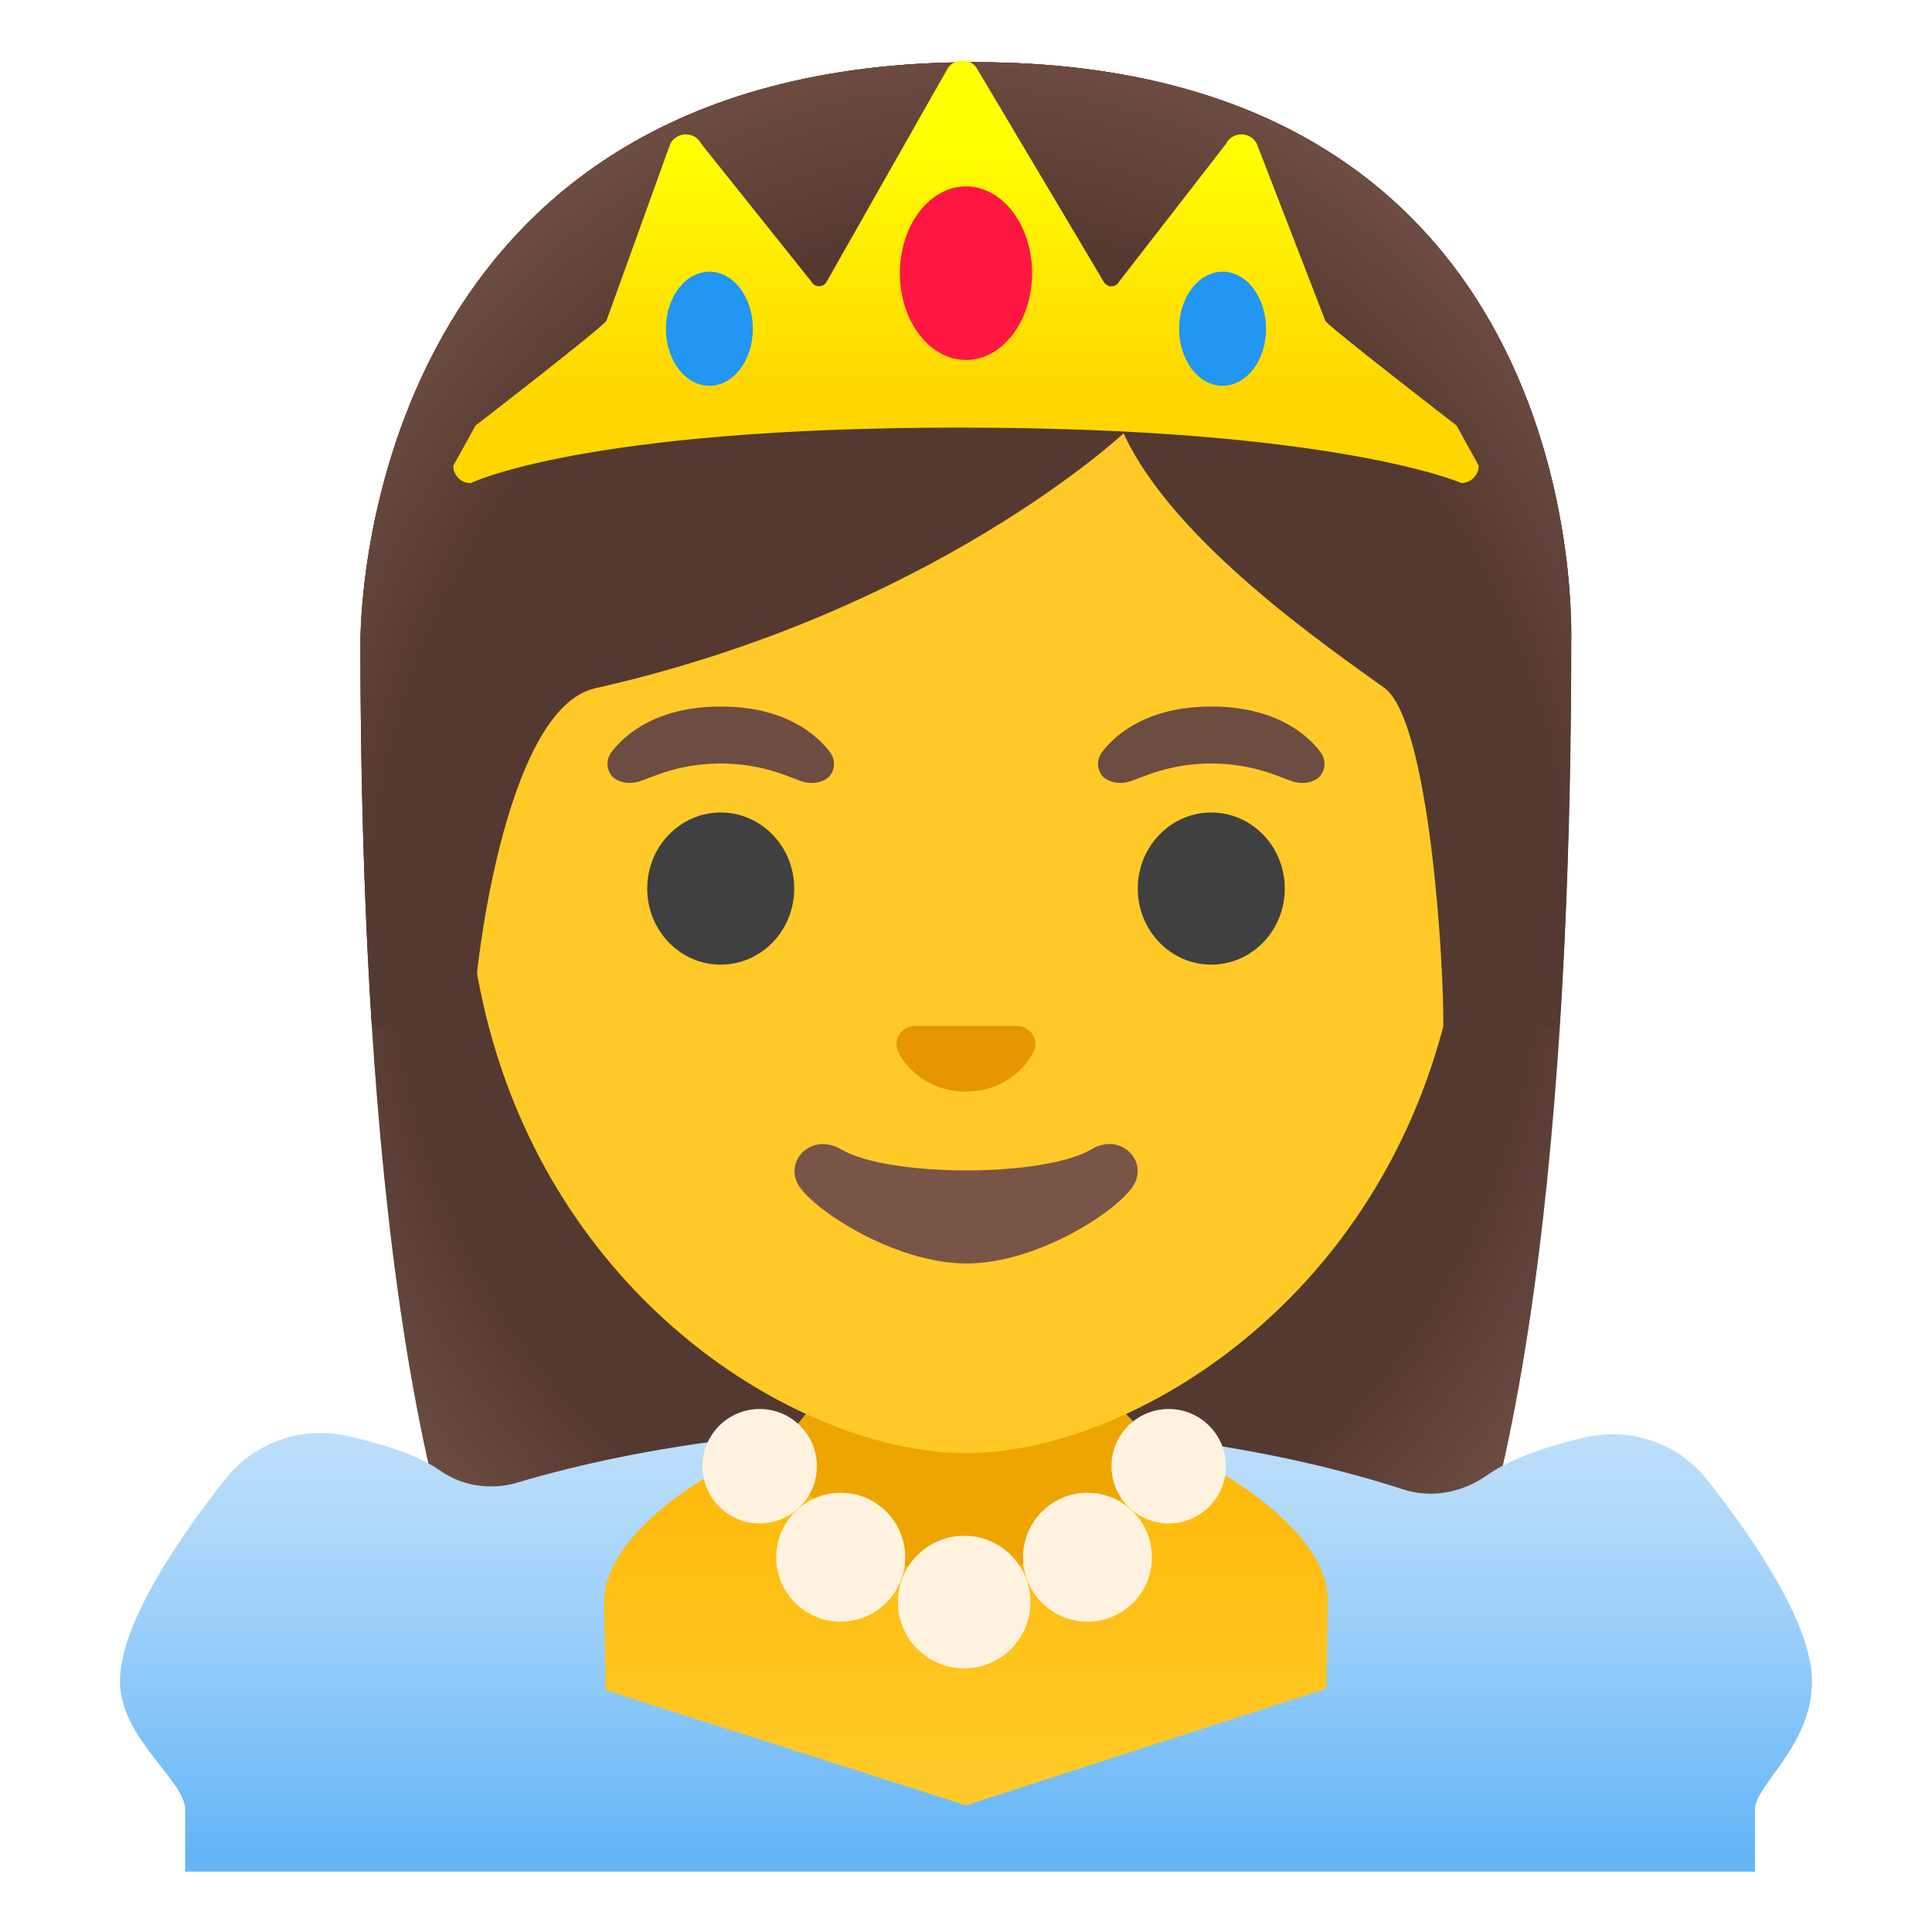
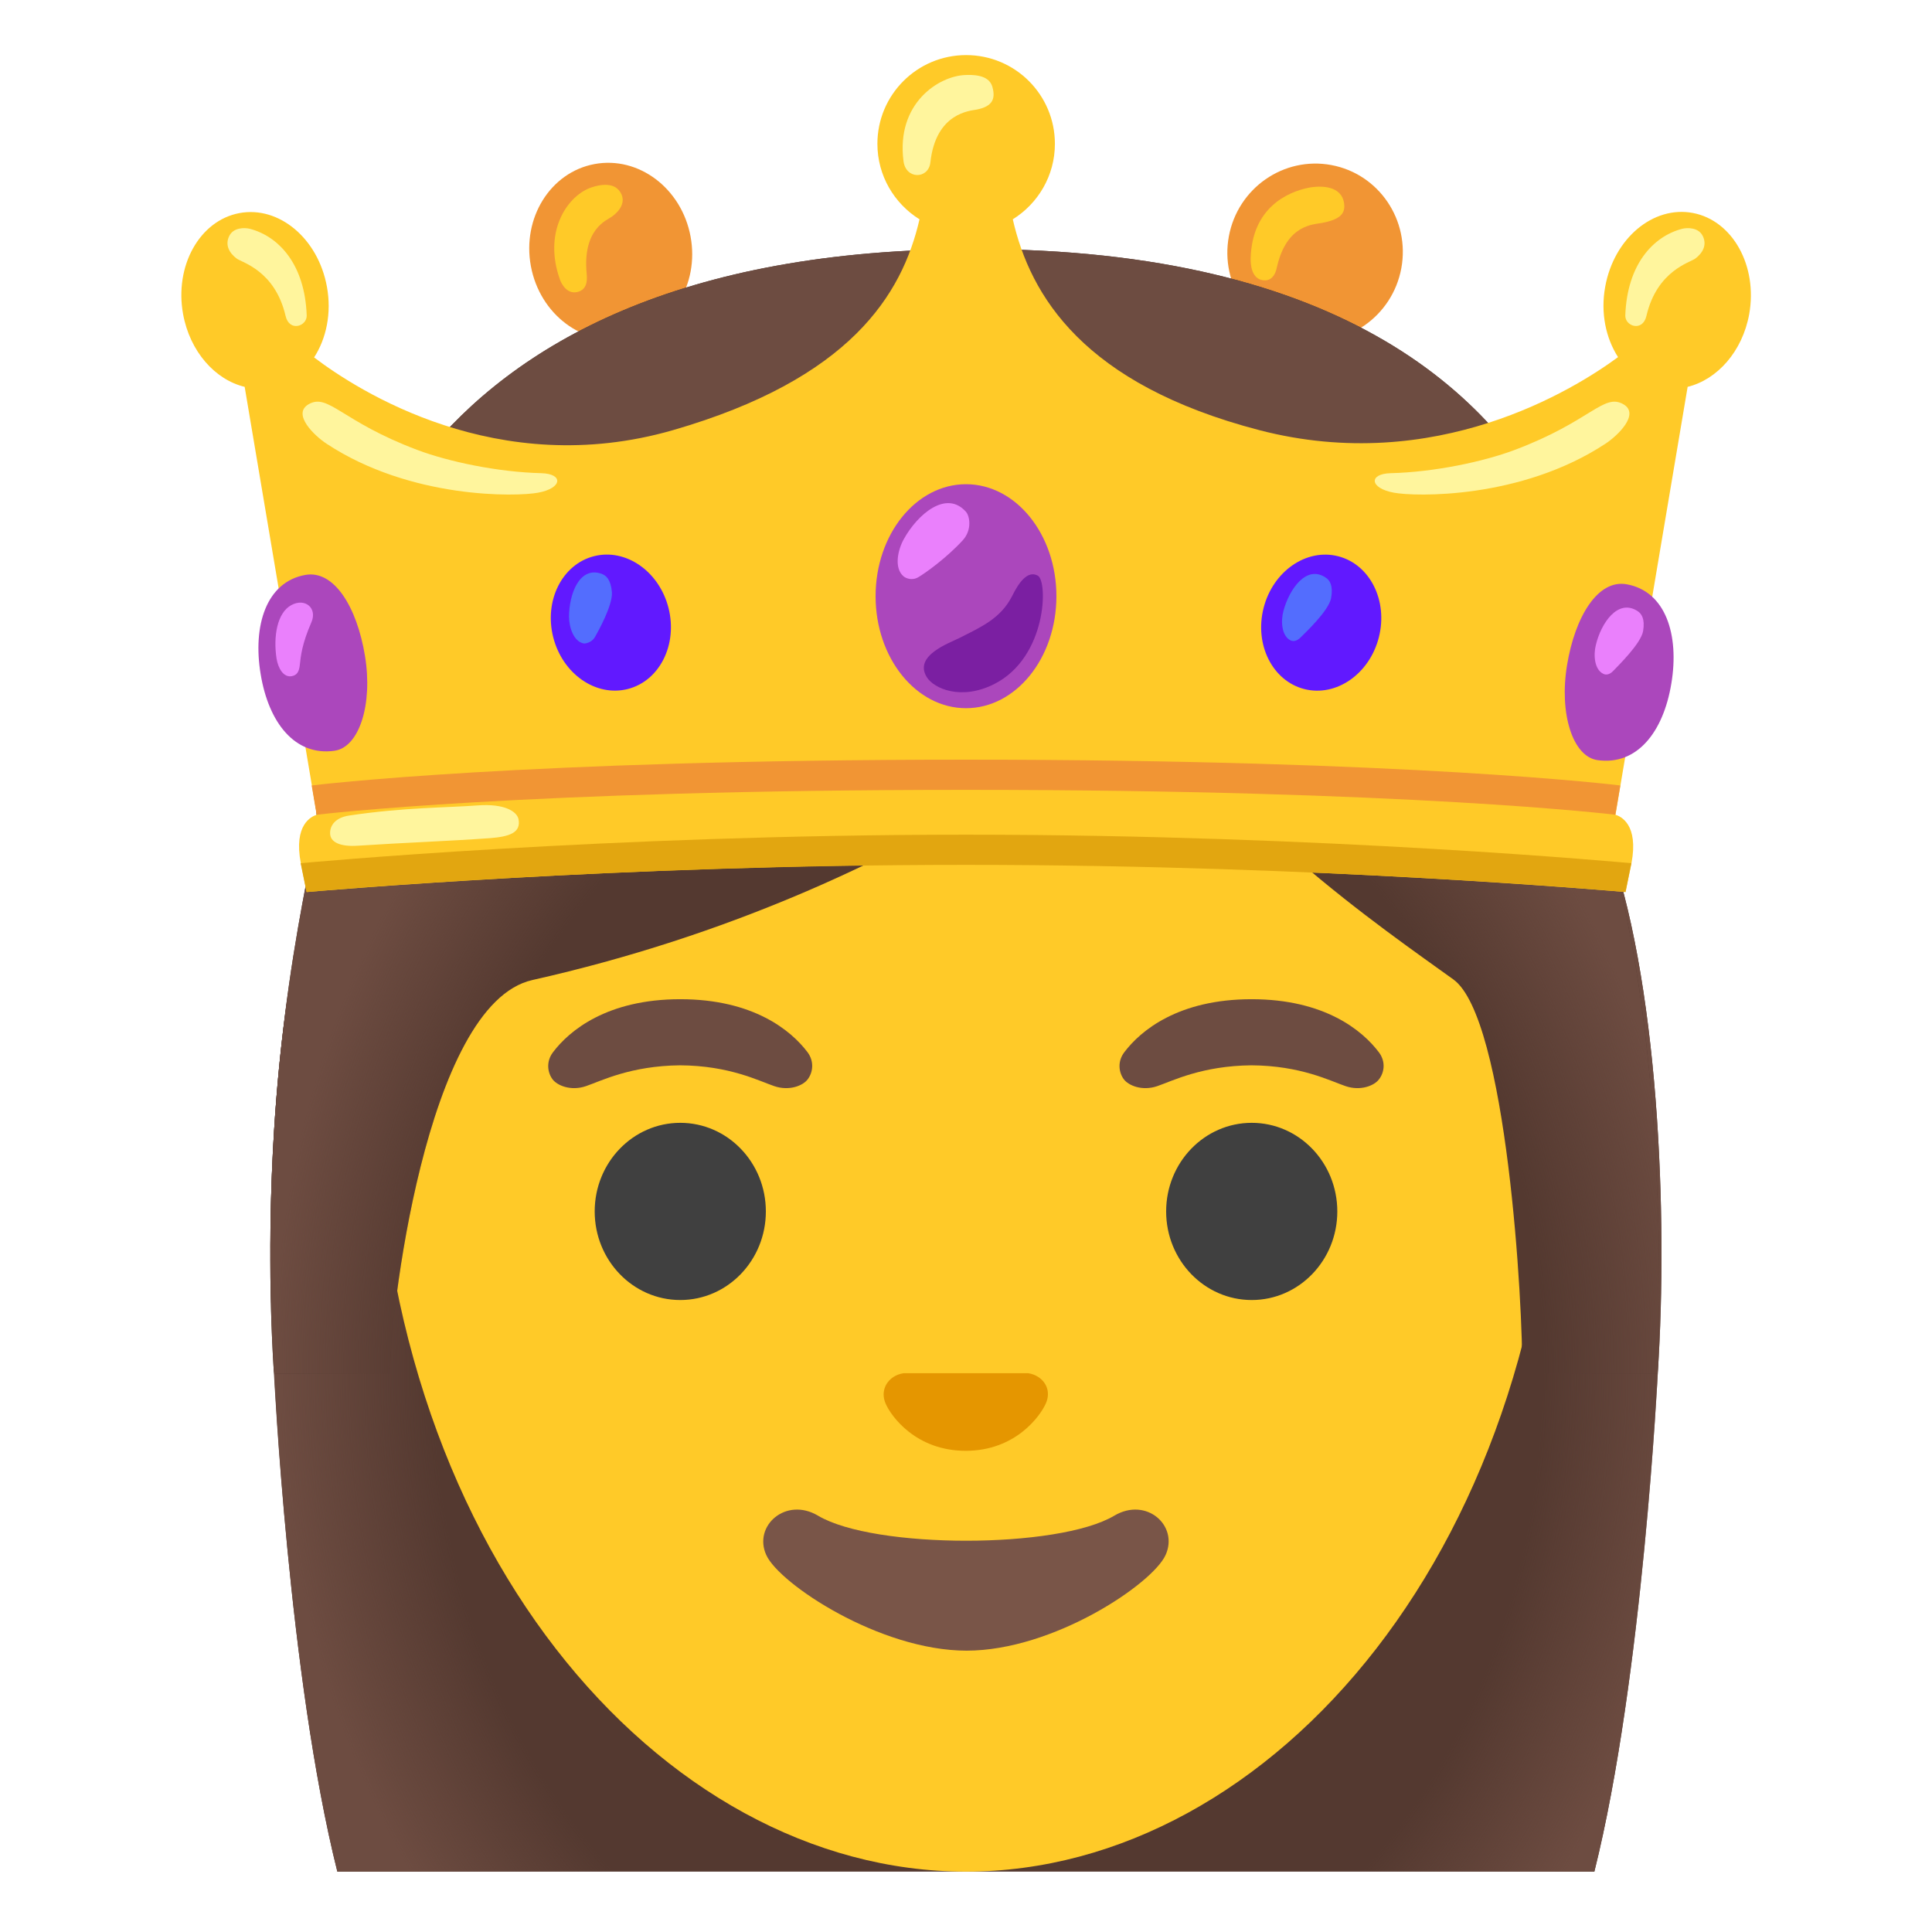
<svg xmlns="http://www.w3.org/2000/svg" version="1.1" id="Layer_1" x="0px" y="0px" viewBox="0 0 128 128" style="enable-background:new 0 0 128 128;" xml:space="preserve">
-   <g id="hairGroup_1_">
-     <path id="hair_10_" style="fill:#543930;" d="M64.56,4.12c-41.01,0-40.68,37.92-40.68,38.52c0,24.56,1.88,59.25,11.71,72.9   c3.9,5.41,11.43,5.71,11.43,5.71l16.97-0.03l16.97,0.03c0,0,7.53-0.3,11.43-5.71c9.83-13.65,11.71-48.34,11.71-72.9   C104.1,42.04,105.57,4.12,64.56,4.12z" />
-     <radialGradient id="hairHighlights_2_" cx="63.993" cy="68.31" r="47.532" gradientTransform="matrix(1 0 0 -1.1901 0 140.9836)" gradientUnits="userSpaceOnUse">
-       <stop offset="0.794" style="stop-color:#6D4C41;stop-opacity:0" />
-       <stop offset="1" style="stop-color:#6D4C41" />
-     </radialGradient>
-     <path id="hairHighlights_1_" style="fill:url(#hairHighlights_2_);" d="M64.56,4.12c-41.01,0-40.68,37.92-40.68,38.52   c0,24.56,1.88,59.25,11.71,72.9c3.9,5.41,11.43,5.71,11.43,5.71l16.97-0.03l16.97,0.03c0,0,7.53-0.3,11.43-5.71   c9.83-13.65,11.71-48.34,11.71-72.9C104.1,42.04,105.57,4.12,64.56,4.12z" />
+   <g id="crown_back">
+     <g>
+       <ellipse transform="matrix(0.9832 -0.1827 0.1827 0.9832 -2.3602 7.6724)" style="fill:#F19534;" cx="40.46" cy="16.65" rx="5.38" ry="5.88" />
+       <ellipse transform="matrix(0.1827 -0.9832 0.9832 0.1827 54.7701 99.3273)" style="fill:#F19534;" cx="87.13" cy="16.72" rx="5.88" ry="5.81" />
+       <g>
+         <path style="fill:#FFCA28;" d="M38.87,18.15c-0.29-2.98,1.34-3.56,1.66-3.79c0.84-0.61,0.89-1.28,0.46-1.77     c-0.52-0.6-1.6-0.26-1.95-0.12c-1.56,0.64-3.04,2.99-1.94,6.06c0.1,0.28,0.5,1.06,1.27,0.78C38.96,19.09,38.89,18.42,38.87,18.15     z" />
+       </g>
+       <g>
+         <path style="fill:#FFCA28;" d="M84.62,17.61c0.66-2.74,2.39-2.73,2.96-2.84c1.24-0.23,1.56-0.64,1.47-1.29     c-0.16-1.19-1.54-1.21-2.41-1.03c-1.31,0.28-3.68,1.29-3.78,4.65c-0.01,0.28,0,1.38,0.84,1.47     C84.45,18.65,84.58,17.79,84.62,17.61z" />
+       </g>
+     </g>
+     <path style="fill:#F19534;" d="M36.41,32.2l2.69,7.3h48.9l3.6-6.93c-4.08-4.14-3.56-11.85-3.56-11.85l-3.46-1.39   c0,0-4.63,10.5-21.67,10.5s-19.82-10.5-19.82-10.5l-3.88,1.39C39.2,20.72,40.84,27.89,36.41,32.2z" />
  </g>
-   <g id="dress">
-     <linearGradient id="SVGID_1_" gradientUnits="userSpaceOnUse" x1="64" y1="32.322" x2="64" y2="5.261" gradientTransform="matrix(1 0 0 -1 0 128)">
-       <stop offset="0" style="stop-color:#BBDEFB" />
-       <stop offset="0.214" style="stop-color:#AED8FA" />
-       <stop offset="0.61" style="stop-color:#8CC8F8" />
-       <stop offset="1" style="stop-color:#64B5F6" />
-     </linearGradient>
-     <path style="fill:url(#SVGID_1_);" d="M113.13,98.07c-1.54-1.96-3.87-3.05-6.3-3.05c-0.62,0-1.24,0.07-1.86,0.22   c-2.28,0.54-4.82,1.34-6.42,2.48c-1.12,0.79-2.43,1.24-3.76,1.24c-0.61,0-1.21-0.09-1.81-0.28c-8.69-2.82-19.1-4.23-29.55-4.23   H63.4h-0.02H63.3c-10.2,0.01-20.42,1.21-29.04,3.78c-0.57,0.17-1.15,0.25-1.73,0.25c-1.19,0-2.38-0.35-3.37-1.05   c-1.55-1.09-4.03-1.83-6.25-2.31c-0.56-0.12-1.13-0.18-1.69-0.18c-2.42,0-4.75,1.1-6.29,3.05c-2.95,3.74-6.98,9.54-6.98,13.4   c0,3.77,4.32,6.57,4.32,8.5V124h1.5h1.49h98h1.5h1.51v-4.11c0-1.64,3.78-4.22,3.78-8.5C120.05,107.56,116.08,101.81,113.13,98.07z" />
+   <g id="face_58_">
+     <g id="hairGroup_100_">
+       <path id="hair_3_" style="fill:#543930;" d="M106.37,55.32c0,0-9.25-33.72-41.8-33.72h-1.15c-32.55,0-41.8,33.72-41.8,33.72    c-3.55,9.47-4.13,25.32-3.48,35.52c0.01,0.06,0.02,0.12,0.03,0.18c0,0,0.95,20.1,4.18,32.98h83.28c3.22-12.88,4.2-33.1,4.21-33.16    C110.5,80.63,109.92,64.79,106.37,55.32z" />
+       <radialGradient id="hairHighlights_1_" cx="65.447" cy="91.113" r="48.477" gradientTransform="matrix(1 0 0 1.2135 0 -19.4527)" gradientUnits="userSpaceOnUse">
+         <stop offset="0.757" style="stop-color:#6D4C41;stop-opacity:0" />
+         <stop offset="0.968" style="stop-color:#6D4C41" />
+       </radialGradient>
+       <path id="hairHighlights" style="fill:url(#hairHighlights_1_);" d="M106.37,55.32c0,0-9.25-33.72-41.8-33.72h-1.15    c-32.55,0-41.8,33.72-41.8,33.72c-3.55,9.47-4.13,25.32-3.48,35.52c0.01,0.06,0.98,20.28,4.21,33.16h83.28    c3.22-12.88,4.21-33.16,4.21-33.16C110.5,80.63,109.92,64.79,106.37,55.32z" />
+     </g>
+     <path id="head" style="fill:#FFCA28;" d="M64,124L64,124L64,124c20.31,0,39.12-21.72,39.12-52.97c0-31.09-19.38-46.45-39.12-46.45   S24.89,39.94,24.89,71.03C24.88,102.28,43.69,124,64,124z" />
+     <path id="nose_61_" style="fill:#E59600;" d="M68.5,91.08c-0.12-0.05-0.25-0.08-0.38-0.1h-8.26c-0.13,0.02-0.25,0.05-0.38,0.1   c-0.75,0.3-1.16,1.08-0.81,1.9c0.35,0.83,2,3.14,5.31,3.14c3.31,0,4.95-2.32,5.31-3.14C69.66,92.15,69.25,91.38,68.5,91.08z" />
+     <path id="mouth_61_" style="fill:#795548;" d="M73.82,100.42c-3.72,2.21-15.9,2.21-19.62,0c-2.13-1.27-4.32,0.67-3.43,2.61   c0.87,1.91,7.52,6.33,13.27,6.33s12.31-4.42,13.18-6.33C78.11,101.09,75.96,99.15,73.82,100.42z" />
+     <g id="eyes_62_">
+       <ellipse style="fill:#404040;" cx="45.07" cy="80.26" rx="5.67" ry="5.87" />
+       <ellipse style="fill:#404040;" cx="82.93" cy="80.26" rx="5.67" ry="5.87" />
+     </g>
+     <g id="eyebrows_63_">
+       <path style="fill:#6D4C41;" d="M53.5,69.71c-1.08-1.43-3.58-3.51-8.43-3.51s-7.35,2.08-8.43,3.51c-0.48,0.63-0.36,1.36-0.03,1.8    c0.31,0.41,1.21,0.79,2.21,0.45c1-0.34,2.96-1.35,6.24-1.38c3.28,0.02,5.23,1.04,6.24,1.38c1,0.34,1.91-0.04,2.21-0.45    C53.85,71.07,53.97,70.34,53.5,69.71z" />
+       <path style="fill:#6D4C41;" d="M91.35,69.71c-1.08-1.43-3.58-3.51-8.43-3.51s-7.35,2.08-8.43,3.51c-0.48,0.63-0.36,1.36-0.03,1.8    c0.31,0.41,1.21,0.79,2.21,0.45c1-0.34,2.96-1.35,6.24-1.38c3.28,0.02,5.23,1.04,6.24,1.38c1,0.34,1.91-0.04,2.21-0.45    C91.71,71.07,91.83,70.34,91.35,69.71z" />
+     </g>
+     <g id="hairGroup_99_">
+       <path id="hair" style="fill:#543930;" d="M64.6,16.5c-39.17,0-43.65,25.09-43.89,34.99c-0.03,1.05,0.24,1.82,0.27,2.48    c0.04,0.88-0.13,1.47-0.13,1.47c-0.55,3.69-3.88,16.43-2.67,35.57L25.84,91c-0.06-3.4,2.32-24.47,9.43-26.07    c26.1-5.86,40.86-19.71,40.86-19.71c3.84,8.39,15.85,16.56,20.16,19.67c3.54,2.55,4.63,21.65,4.56,26.12h8.97    c0.01-0.06,1.04-21.2-3.44-35.7C106.4,55.32,113.41,16.5,64.6,16.5z" />
+       <radialGradient id="hairHighlights_2_" cx="65.312" cy="43.611" r="48.158" gradientTransform="matrix(1 0 0 -1.2135 0 143.9416)" gradientUnits="userSpaceOnUse">
+         <stop offset="0.767" style="stop-color:#6D4C41;stop-opacity:0" />
+         <stop offset="0.981" style="stop-color:#6D4C41" />
+       </radialGradient>
+       <path id="hairHighlights_93_" style="fill:url(#hairHighlights_2_);" d="M64.6,16.5c-39.17,0-43.65,25.09-43.89,34.99    c-0.03,1.05,0.24,1.82,0.27,2.48c0.04,0.88-0.13,1.47-0.13,1.47c-0.55,3.69-3.88,16.43-2.67,35.57L25.84,91    c-0.06-3.4,2.32-24.47,9.43-26.07c26.1-5.86,40.86-19.71,40.86-19.71c3.84,8.39,15.85,16.56,20.16,19.67    c3.54,2.55,4.63,21.65,4.56,26.12h8.97c0.01-0.06,1.04-21.2-3.44-35.7C106.4,55.32,113.41,16.5,64.6,16.5z" />
+     </g>
  </g>
-   <linearGradient id="chest_1_" gradientUnits="userSpaceOnUse" x1="64" y1="38.04" x2="64" y2="9.673" gradientTransform="matrix(1 0 0 -1 0 128)">
-     <stop offset="0" style="stop-color:#FFB300" />
-     <stop offset="1" style="stop-color:#FFCA28" />
-   </linearGradient>
-   <path id="chest" style="fill:url(#chest_1_);" d="M87.97,106.27l-0.09,5.6L64,119.61l-23.87-7.63l-0.1-5.59  c-0.22-3.95,4.92-7.67,8.46-9.46l1.72-0.87l2.13-1.08l1.7-2.09c0.52-1.67,2.07-2.81,3.82-2.81h12.28c1.75,0,3.3,1.13,3.81,2.81  l1.5,1.84L77.9,96l1.67,0.86C83.07,98.66,88.18,102.34,87.97,106.27z" />
-   <path id="tone" style="fill:#EDA600;" d="M71.85,101.04c-2.78,1.22-5.89,4.47-8.27,4.47c-2.4,0-4.68-3.26-7.48-4.5  c-1.94-0.86-4.74-4.75-4.74-4.75l2.04-2.59c0.52-2.08,2.71-3.6,4.46-3.6h12.28c1.75,0,3.99,1.56,4.5,3.66l2.53,2.53  C77.17,96.27,73.84,100.17,71.85,101.04z" />
-   <path id="head" style="fill:#FFCA28;" d="M64,16.04c-17.2,0-33.13,12.79-33.13,39.91c0,21.79,13.49,34.67,25.23,38.83  c2.8,0.99,5.5,1.49,7.9,1.49c2.38,0,5.07-0.49,7.85-1.47c11.76-4.14,25.28-17.03,25.28-38.84C97.13,28.83,81.2,16.04,64,16.04z" />
-   <path id="nose" style="fill:#E59600;" d="M67.81,68.05c-0.1-0.04-0.21-0.07-0.32-0.08H60.5c-0.11,0.01-0.21,0.04-0.32,0.08  c-0.63,0.26-0.98,0.91-0.68,1.61s1.69,2.66,4.49,2.66c2.8,0,4.19-1.96,4.49-2.66C68.79,68.97,68.45,68.31,67.81,68.05z" />
-   <g id="eyes">
-     <ellipse style="fill:#404040;" cx="47.75" cy="58.87" rx="4.87" ry="5.04" />
-     <ellipse style="fill:#404040;" cx="80.25" cy="58.87" rx="4.87" ry="5.04" />
-   </g>
-   <g id="hairGroup">
-     <path id="hair_5_" style="fill:#543930;" d="M64.56,4.12c-41.01,0-40.68,37.92-40.68,38.52c0,7.76,0.19,16.53,0.75,25.32l6.72-0.02   c-0.06-2.92,1.99-20.97,8.08-22.34c22.36-5.03,35.01-16.89,35.01-16.89c3.29,7.18,13.58,14.19,17.27,16.86   c3.03,2.19,3.97,18.55,3.91,22.38h7.7c0-0.05,0.02-0.1,0.02-0.16c0.56-8.75,0.74-17.46,0.74-25.17   C104.1,42.04,105.57,4.12,64.56,4.12z" />
-     <radialGradient id="hairHighlights_3_" cx="64.327" cy="64.285" r="49.788" gradientTransform="matrix(1 0 0 -1.2135 0 141.7281)" gradientUnits="userSpaceOnUse">
-       <stop offset="0.794" style="stop-color:#6D4C41;stop-opacity:0" />
-       <stop offset="1" style="stop-color:#6D4C41" />
-     </radialGradient>
-     <path id="hairHighlights" style="fill:url(#hairHighlights_3_);" d="M64.56,4.12c-41.01,0-40.68,37.92-40.68,38.52   c0,7.76,0.19,16.53,0.75,25.32l6.72-0.02c-0.06-2.92,1.99-20.97,8.08-22.34c22.36-5.03,35.01-16.89,35.01-16.89   c3.29,7.18,13.58,14.19,17.27,16.86c3.03,2.19,3.97,18.55,3.91,22.38h7.7c0-0.05,0.02-0.1,0.02-0.16   c0.56-8.75,0.74-17.46,0.74-25.17C104.1,42.04,105.57,4.12,64.56,4.12z" />
-   </g>
-   <g id="eyebrows">
-     <path style="fill:#6D4C41;" d="M54.98,49.82c-0.93-1.23-3.07-3.01-7.23-3.01s-6.31,1.79-7.23,3.01c-0.41,0.54-0.31,1.17-0.02,1.55   c0.26,0.35,1.04,0.68,1.9,0.39s2.54-1.16,5.35-1.18c2.81,0.02,4.49,0.89,5.35,1.18s1.64-0.03,1.9-0.39   C55.29,50.99,55.39,50.36,54.98,49.82z" />
-     <path style="fill:#6D4C41;" d="M87.48,49.82c-0.93-1.23-3.07-3.01-7.23-3.01s-6.31,1.79-7.23,3.01c-0.41,0.54-0.31,1.17-0.02,1.55   c0.26,0.35,1.04,0.68,1.9,0.39s2.54-1.16,5.35-1.18c2.81,0.02,4.49,0.89,5.35,1.18s1.64-0.03,1.9-0.39   C87.79,50.99,87.89,50.36,87.48,49.82z" />
-   </g>
-   <path id="mouth" style="fill:#795548;" d="M72.32,76.14c-3.15,1.87-13.46,1.87-16.61,0c-1.81-1.07-3.65,0.57-2.9,2.21  c0.74,1.61,6.37,5.36,11.23,5.36s10.42-3.75,11.16-5.36C75.95,76.71,74.12,75.06,72.32,76.14z" />
-   <g id="crown">
-     <linearGradient id="SVGID_2_" gradientUnits="userSpaceOnUse" x1="64" y1="5.929" x2="64" y2="30.055" gradientTransform="matrix(1 0 0 1 0 0.6771)">
-       <stop offset="0.122" style="stop-color:#FFFF00" />
-       <stop offset="0.801" style="stop-color:#FFD600" />
-     </linearGradient>
-     <path style="fill:url(#SVGID_2_);" d="M87.81,21.26L83.27,9.53c-0.43-0.85-1.65-0.83-2.06,0.02l-7.06,9.1   c-0.21,0.42-0.81,0.43-1.03,0.01L64.78,4.63c-0.43-0.85-1.65-0.83-2.06,0.02l-7.94,13.99c-0.21,0.43-0.81,0.43-1.03,0.01   l-7.29-9.12c-0.43-0.85-1.65-0.83-2.06,0.02l-4.22,11.69c-0.19,0.4-8.68,6.96-8.68,6.96l-1.47,2.66c0,0.64,0.52,1.15,1.15,1.15   c0,0,7.47-3.68,32.37-3.68S96.82,32,96.82,32c0.64,0,1.15-0.52,1.15-1.15l-1.47-2.66C96.5,28.19,88.01,21.64,87.81,21.26z" />
-     <ellipse style="fill:#FF1744;" cx="64" cy="18.1" rx="4.38" ry="5.75" />
-     <ellipse style="fill:#2196F3;" cx="47" cy="21.78" rx="2.88" ry="3.78" />
-     <ellipse style="fill:#2196F3;" cx="81" cy="21.78" rx="2.88" ry="3.78" />
-   </g>
-   <g id="pearls">
-     <circle style="fill:#FFF3E0;" cx="63.88" cy="106.14" r="4.39" />
-     <g>
-       <circle style="fill:#FFF3E0;" cx="50.33" cy="97.14" r="3.79" />
-     </g>
-     <circle style="fill:#FFF3E0;" cx="55.7" cy="103.17" r="4.27" />
-     <circle style="fill:#FFF3E0;" cx="77.43" cy="97.14" r="3.79" />
-     <circle style="fill:#FFF3E0;" cx="72.05" cy="103.17" r="4.27" />
+   <g id="crown_front">
+     <path style="fill:#FFCA28;" d="M112.16,14.11c-2.63-0.5-5.23,1.68-5.81,4.88c-0.32,1.74,0.04,3.41,0.85,4.67   c-2.89,2.13-12.09,7.87-23.76,4.84c-11.67-3.04-15.18-8.9-16.34-13.97c1.67-1.04,2.79-2.89,2.79-5c0-3.25-2.63-5.88-5.88-5.88   s-5.88,2.63-5.88,5.88c0,2.11,1.12,3.96,2.79,5c-1.15,4.99-4.59,10.58-16.34,13.97c-11.61,3.35-20.87-2.62-23.77-4.82   c0.81-1.25,1.17-2.94,0.85-4.68c-0.58-3.2-3.18-5.38-5.81-4.88c-2.63,0.5-4.3,3.5-3.72,6.69c0.45,2.48,2.12,4.35,4.08,4.82   l4.78,28.35c-0.36,0.11-1.55,0.65-1.06,3.21l0.39,1.91c1.2-0.1,21.05-1.82,43.69-1.82s42.48,1.72,43.69,1.82l0.39-1.91   c0.48-2.56-0.7-3.1-1.06-3.21l4.78-28.35c1.96-0.48,3.63-2.34,4.08-4.82C116.46,17.61,114.79,14.61,112.16,14.11z" />
+     <ellipse style="fill:#AB47BC;" cx="64" cy="39.5" rx="5.99" ry="7.42" />
+     <path style="fill:#EA80FC;" d="M64,33.91c0.24,0.27,0.42,1.18-0.21,1.88c-1.07,1.17-2.49,2.18-2.93,2.44   c-0.44,0.27-0.85,0.07-0.99-0.04c-0.65-0.54-0.4-1.75,0.02-2.49C60.79,34.08,62.69,32.43,64,33.91z" />
+     <path style="fill:#7B1FA2;" d="M63.56,42.27c-0.67,0.34-3.04,1.16-2.16,2.59c0.46,0.75,2.28,1.58,4.49,0.45   c3.48-1.78,3.54-6.8,2.87-7.17c-0.69-0.38-1.28,0.49-1.71,1.36C66.29,40.98,65.02,41.53,63.56,42.27z" />
+     <path style="fill:#AB47BC;" d="M103.82,44.07c0.53-3.22,2.04-5.7,3.95-5.36c2.59,0.46,3.5,3.36,2.96,6.58   c-0.53,3.22-2.28,5.44-4.89,5.07C104.2,50.13,103.29,47.29,103.82,44.07z" />
+     <path style="fill:#EA80FC;" d="M108.5,40.49c0.24,0.16,0.5,0.49,0.36,1.32c-0.14,0.83-1.69,2.33-1.97,2.63   c-0.28,0.3-0.53,0.27-0.65,0.21c-0.61-0.27-0.68-1.26-0.51-1.92C106.07,41.3,107.18,39.63,108.5,40.49z" />
+     <path style="fill:#AB47BC;" d="M24.18,43.45c-0.53-3.22-2.04-5.7-3.95-5.36c-2.59,0.46-3.5,3.36-2.96,6.58   c0.53,3.22,2.28,5.44,4.89,5.07C23.8,49.51,24.71,46.67,24.18,43.45z" />
+     <path style="fill:#EA80FC;" d="M19.3,40.09c0.92-0.5,1.74,0.21,1.33,1.14c-0.62,1.42-0.7,2.22-0.76,2.77   c-0.05,0.56-0.23,0.74-0.55,0.8c-0.53,0.09-0.89-0.5-1-1.18C18.1,42.16,18.36,40.6,19.3,40.09z" />
+     <ellipse transform="matrix(0.9693 -0.246 0.246 0.9693 -8.9035 11.2214)" style="fill:#6119FF;" cx="40.47" cy="41.25" rx="3.94" ry="4.54" />
+     <path style="fill:#536DFE;" d="M39.87,38.02c0.27,0.1,0.6,0.36,0.67,1.21c0.07,0.85-0.92,2.62-1.12,2.97   c-0.2,0.36-0.62,0.45-0.75,0.43C38,42.5,37.7,41.55,37.7,40.86C37.7,39.38,38.38,37.48,39.87,38.02z" />
+     <ellipse transform="matrix(0.246 -0.9693 0.9693 0.246 26.0182 115.9478)" style="fill:#6119FF;" cx="87.53" cy="41.25" rx="4.54" ry="3.94" />
+     <path style="fill:#536DFE;" d="M87.85,38.28c0.24,0.16,0.49,0.51,0.34,1.34c-0.15,0.84-1.73,2.32-2.02,2.61s-0.53,0.26-0.66,0.2   c-0.61-0.29-0.66-1.29-0.48-1.95C85.41,39.05,86.55,37.38,87.85,38.28z" />
+     <path style="fill:#FFF59D;" d="M61.64,10.76c0.36-3.3,2.65-3.42,3.07-3.5c1.04-0.21,1.26-0.7,1.04-1.5   c-0.23-0.86-1.41-0.8-1.79-0.79c-1.76,0.06-4.6,1.87-4.1,5.71C60.02,11.91,61.52,11.87,61.64,10.76z" />
+     <path style="fill:#FFF59D;" d="M23.14,54.03c3.62-0.54,6.35-0.51,8.52-0.67c1.78-0.13,2.58,0.41,2.69,0.9   c0.19,0.92-0.62,1.17-1.89,1.27c-2.79,0.2-5.73,0.3-8.74,0.5c-1.14,0.08-1.86-0.21-1.85-0.84C21.87,54.7,22.2,54.17,23.14,54.03z" />
+     <path style="fill:#FFF59D;" d="M18.92,20.93c-0.7-3.01-2.9-3.54-3.24-3.8c-0.49-0.37-0.78-0.89-0.5-1.48   c0.28-0.59,1.02-0.58,1.38-0.49c1.9,0.5,3.64,2.34,3.76,5.74C20.34,21.62,19.17,22.01,18.92,20.93z" />
+     <path style="fill:#FFF59D;" d="M21.64,29.4c-0.8-0.52-2.32-1.97-1.19-2.62c1.31-0.75,2.17,1.14,7.2,3.03   c2.07,0.78,5.34,1.47,8.22,1.54c1.46,0.04,1.4,0.99-0.21,1.29C34.25,32.91,27.23,33.08,21.64,29.4z" />
+     <path style="fill:#FFF59D;" d="M109.08,20.93c0.7-3.01,2.9-3.54,3.24-3.8c0.49-0.37,0.78-0.89,0.5-1.48   c-0.28-0.59-1.02-0.58-1.38-0.49c-1.9,0.5-3.64,2.34-3.76,5.74C107.66,21.62,108.83,22.01,109.08,20.93z" />
+     <path style="fill:#FFF59D;" d="M106.36,29.4c0.8-0.52,2.32-1.97,1.19-2.62c-1.31-0.75-2.17,1.14-7.2,3.03   c-2.07,0.78-5.34,1.47-8.22,1.54c-1.46,0.04-1.4,0.99,0.21,1.29C93.75,32.91,100.77,33.08,106.36,29.4z" />
+     <path style="fill:#E2A610;" d="M64,55.3c-23.82,0-43.87,1.87-44.08,1.89l0.39,1.91c0.2-0.02,19.96-1.8,43.69-1.8   s43.48,1.78,43.69,1.8l0.39-1.91C107.87,57.17,87.82,55.3,64,55.3z" />
+     <path style="fill:#F19534;" d="M64,50.33c-29.48,0-43.21,1.69-43.35,1.71l0.33,1.94c0.14-0.02,13.68-1.65,43.02-1.65   s42.88,1.63,43.02,1.65l0.33-1.94C107.21,52.02,93.48,50.33,64,50.33z" />
  </g>
</svg>
